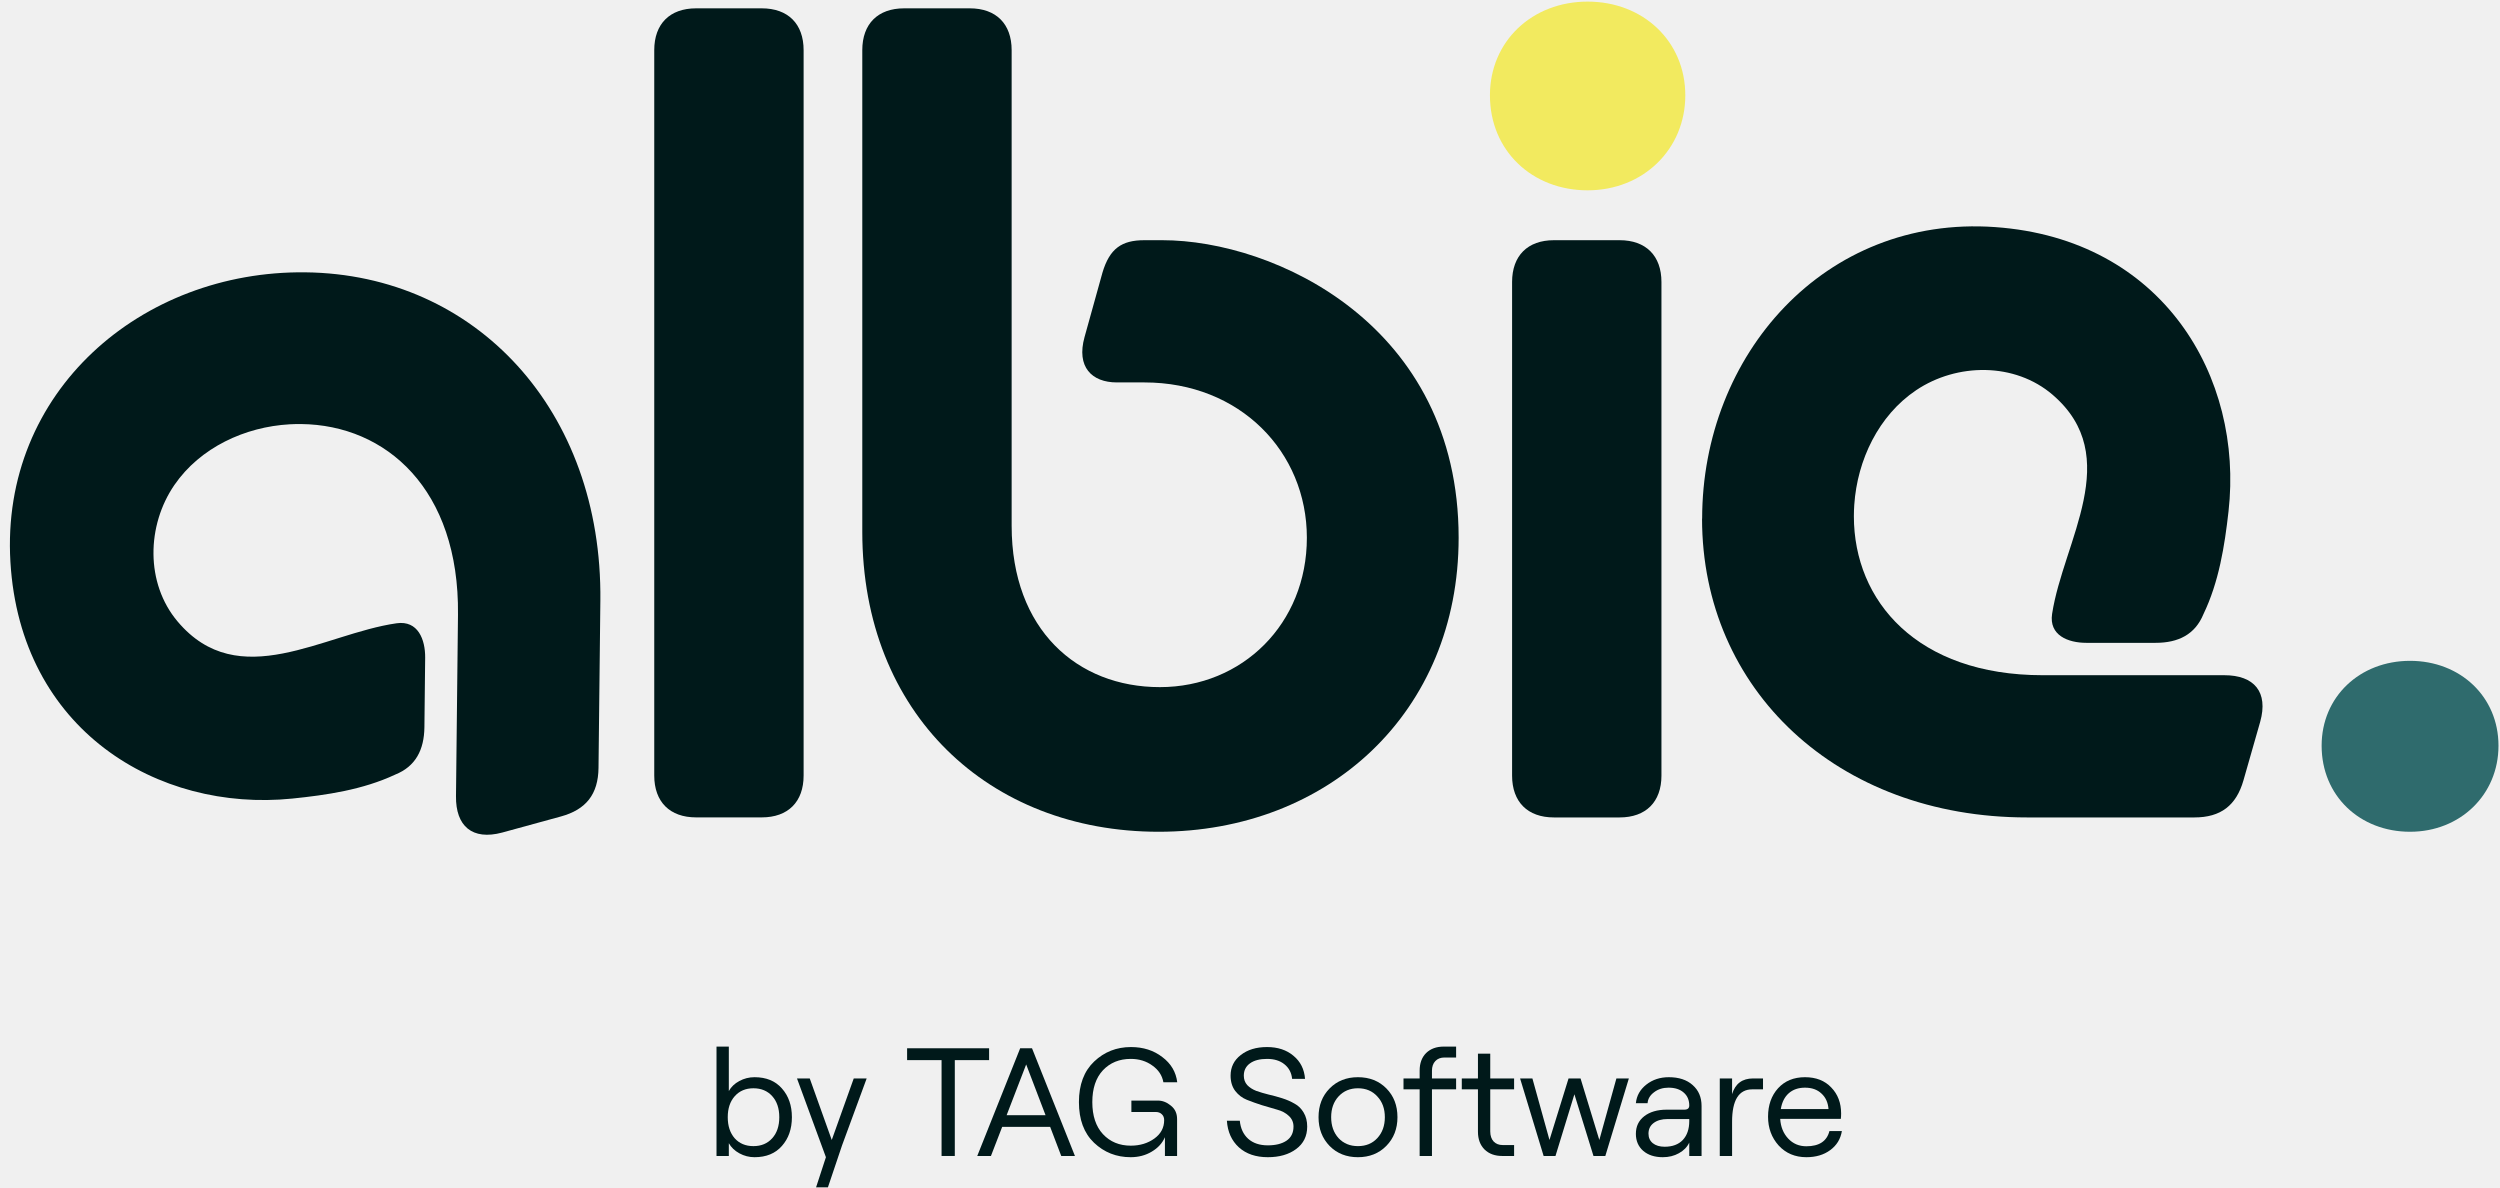
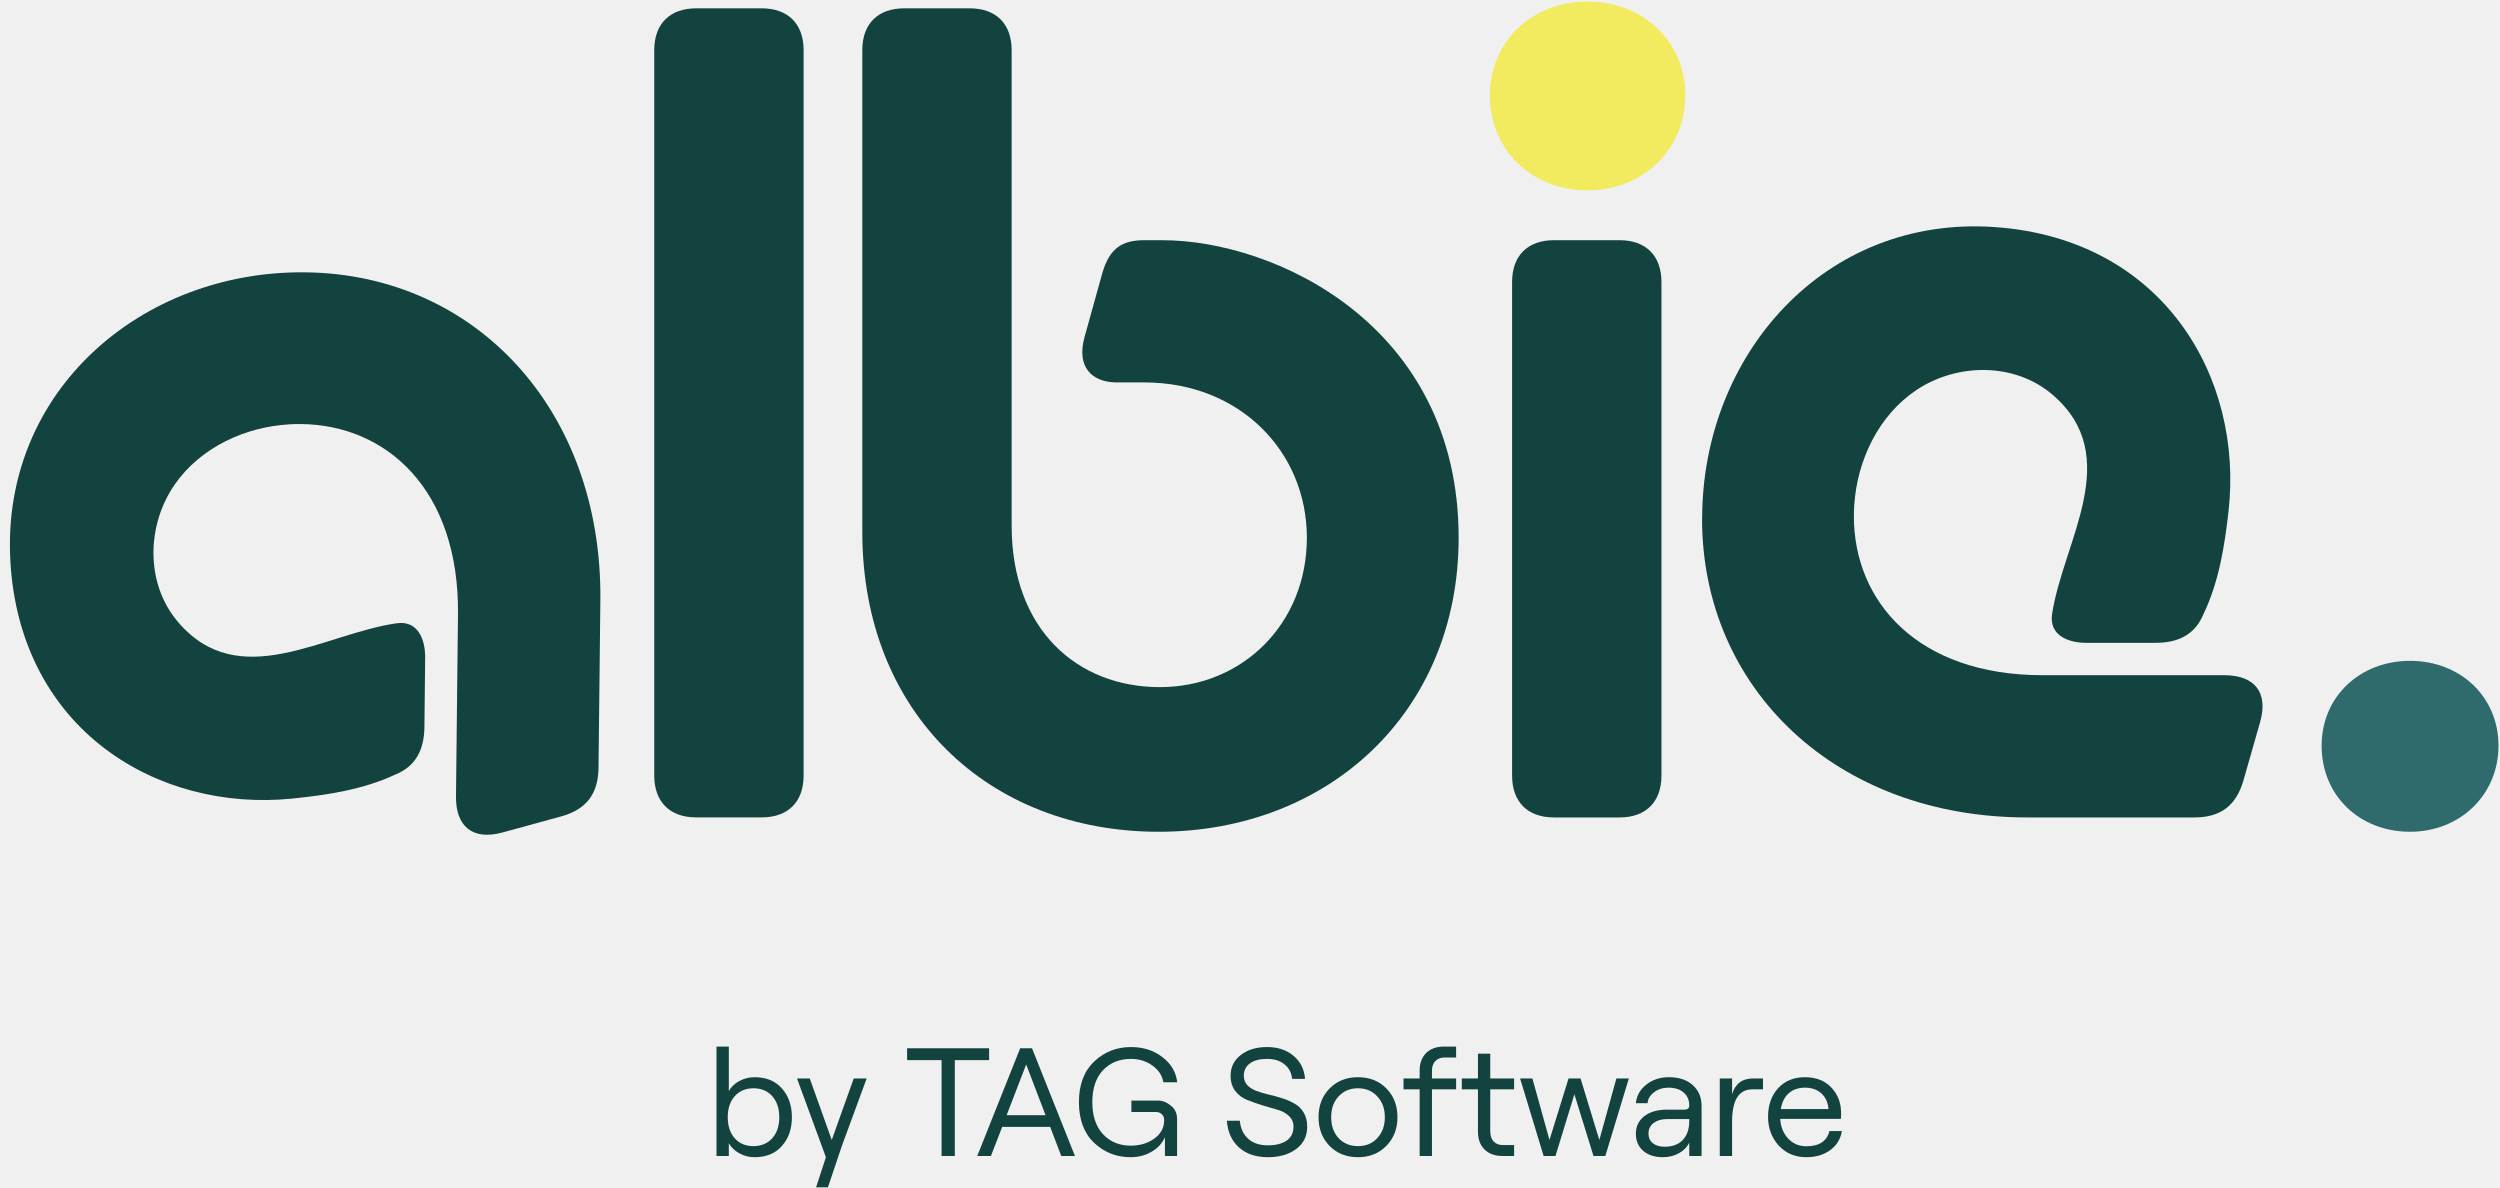
<svg xmlns="http://www.w3.org/2000/svg" width="200" height="95" viewBox="0 0 200 95" fill="none">
  <g clip-path="url(#clip0_7473_31295)">
-     <path d="M48.029 48.049L47.881 61.433C47.856 63.537 46.887 64.767 44.872 65.318L40.175 66.605C37.778 67.249 36.45 66.087 36.479 63.698L36.639 49.167C36.752 39.128 30.88 33.996 24.091 33.924C23.786 33.924 23.48 33.924 23.174 33.944C19.603 34.145 16.015 35.798 13.952 38.798C11.732 42.032 11.623 46.657 14.21 49.722C19.1 55.521 25.893 50.695 31.729 49.862C33.442 49.617 34.029 51.166 34.013 52.621C34.013 52.63 33.953 58.168 33.953 58.168C33.933 59.985 33.249 61.317 31.616 61.968C29.022 63.183 26.13 63.605 23.371 63.887C12.617 64.977 1.629 58.405 0.833 44.952C0.024 31.305 11.322 21.641 24.417 21.786C38.087 21.935 48.198 32.854 48.029 48.053V48.049Z" fill="#00191a" />
-     <path d="M52.34 62.049V4.013C52.34 1.91 53.583 0.667 55.686 0.667H60.943C63.046 0.667 64.289 1.91 64.289 4.013V62.045C64.289 64.148 63.046 65.391 60.943 65.391H55.686C53.583 65.391 52.34 64.148 52.34 62.045V62.049Z" fill="#00191a" />
-     <path d="M72.33 0.667H77.586C79.69 0.667 80.932 1.91 80.932 4.013V42.064C80.932 50.381 86.189 54.97 92.789 54.97C99.389 54.97 104.549 49.903 104.549 43.021C104.549 36.14 99.196 30.594 91.546 30.594H89.346C87.339 30.594 86.096 29.351 86.764 26.962L88.2 21.798C88.775 19.887 89.728 19.216 91.546 19.216H92.982C101.971 19.216 116.691 26.005 116.691 43.021C116.691 56.981 106.27 66.541 92.692 66.541C79.115 66.541 68.983 57.078 68.983 42.543V4.013C68.983 1.91 70.226 0.667 72.33 0.667Z" fill="#00191a" />
-     <path d="M119.913 7.552C119.913 3.727 122.974 0.86 126.891 0.86C130.808 0.86 133.965 3.727 133.965 7.552C133.965 11.566 131.001 14.438 126.891 14.438C122.781 14.438 119.913 11.57 119.913 7.552ZM120.967 62.048V22.562C120.967 20.458 122.21 19.216 124.313 19.216H129.57C131.673 19.216 132.916 20.458 132.916 22.562V62.048C132.916 64.152 131.673 65.395 129.57 65.395H124.313C122.21 65.395 120.967 64.152 120.967 62.048Z" fill="#00191a" />
-     <path d="M136.172 41.493C136.172 28.394 145.957 17.205 159.595 18.166C173.041 19.111 179.492 30.171 178.281 40.914C177.971 43.669 177.517 46.556 176.274 49.134C175.606 50.759 174.267 51.427 172.449 51.427H166.903C165.447 51.427 163.907 50.824 164.168 49.11C165.065 43.283 169.968 36.542 164.221 31.591C161.18 28.973 156.555 29.029 153.297 31.213C150.277 33.24 148.584 36.811 148.342 40.383C148.322 40.688 148.31 40.994 148.31 41.3C148.31 48.089 153.378 54.017 163.416 54.017H177.947C180.336 54.017 181.482 55.356 180.815 57.745L179.476 62.431C178.9 64.438 177.658 65.395 175.554 65.395H162.169C146.967 65.395 136.164 55.163 136.164 41.493H136.172Z" fill="#00191a" />
+     <path d="M48.029 48.049L47.881 61.433C47.856 63.537 46.887 64.767 44.872 65.318L40.175 66.605C37.778 67.249 36.45 66.087 36.479 63.698L36.639 49.167C36.752 39.128 30.88 33.996 24.091 33.924C23.786 33.924 23.48 33.924 23.174 33.944C19.603 34.145 16.015 35.798 13.952 38.798C11.732 42.032 11.623 46.657 14.21 49.722C19.1 55.521 25.893 50.695 31.729 49.862C33.442 49.617 34.029 51.166 34.013 52.621C34.013 52.63 33.953 58.168 33.953 58.168C33.933 59.985 33.249 61.317 31.616 61.968C29.022 63.183 26.13 63.605 23.371 63.887C12.617 64.977 1.629 58.405 0.833 44.952C0.024 31.305 11.322 21.641 24.417 21.786C38.087 21.935 48.198 32.854 48.029 48.053V48.049Z" fill="#12433F" />
+     <path d="M52.34 62.049V4.013C52.34 1.91 53.583 0.667 55.686 0.667H60.943C63.046 0.667 64.289 1.91 64.289 4.013V62.045C64.289 64.148 63.046 65.391 60.943 65.391H55.686C53.583 65.391 52.34 64.148 52.34 62.045V62.049Z" fill="#12433F" />
+     <path d="M72.33 0.667H77.586C79.69 0.667 80.932 1.91 80.932 4.013V42.064C80.932 50.381 86.189 54.97 92.789 54.97C99.389 54.97 104.549 49.903 104.549 43.021C104.549 36.14 99.196 30.594 91.546 30.594H89.346C87.339 30.594 86.096 29.351 86.764 26.962L88.2 21.798C88.775 19.887 89.728 19.216 91.546 19.216H92.982C101.971 19.216 116.691 26.005 116.691 43.021C116.691 56.981 106.27 66.541 92.692 66.541C79.115 66.541 68.983 57.078 68.983 42.543V4.013C68.983 1.91 70.226 0.667 72.33 0.667Z" fill="#12433F" />
+     <path d="M119.913 7.552C119.913 3.727 122.974 0.86 126.891 0.86C130.808 0.86 133.965 3.727 133.965 7.552C133.965 11.566 131.001 14.438 126.891 14.438C122.781 14.438 119.913 11.57 119.913 7.552ZM120.967 62.048V22.562C120.967 20.458 122.21 19.216 124.313 19.216H129.57C131.673 19.216 132.916 20.458 132.916 22.562V62.048C132.916 64.152 131.673 65.395 129.57 65.395H124.313C122.21 65.395 120.967 64.152 120.967 62.048Z" fill="#12433F" />
+     <path d="M136.172 41.493C136.172 28.394 145.957 17.205 159.595 18.166C173.041 19.111 179.492 30.171 178.281 40.914C177.971 43.669 177.517 46.556 176.274 49.134C175.606 50.759 174.267 51.427 172.449 51.427H166.903C165.447 51.427 163.907 50.824 164.168 49.11C165.065 43.283 169.968 36.542 164.221 31.591C161.18 28.973 156.555 29.029 153.297 31.213C150.277 33.24 148.584 36.811 148.342 40.383C148.322 40.688 148.31 40.994 148.31 41.3C148.31 48.089 153.378 54.017 163.416 54.017H177.947C180.336 54.017 181.482 55.356 180.815 57.745L179.476 62.431C178.9 64.438 177.658 65.395 175.554 65.395H162.169C146.967 65.395 136.164 55.163 136.164 41.493H136.172Z" fill="#12433F" />
    <path d="M185.73 59.656C185.73 55.734 188.791 52.867 192.805 52.867C196.819 52.867 199.879 55.734 199.879 59.656C199.879 63.577 196.819 66.541 192.805 66.541C188.791 66.541 185.73 63.673 185.73 59.656Z" fill="#2F6B6D" />
    <path d="M119.195 7.625C119.195 3.297 122.574 0.128 127.01 0.128C131.446 0.128 134.824 3.297 134.824 7.625C134.824 11.952 131.446 15.226 127.01 15.226C122.574 15.226 119.195 12.057 119.195 7.625Z" fill="#F2EA5F" />
-     <path d="M60.361 92.576C59.934 92.576 59.532 92.474 59.155 92.268C58.778 92.063 58.495 91.793 58.306 91.456V92.478H57.321V83.727H58.306V87.284C58.495 86.948 58.774 86.681 59.143 86.484C59.52 86.279 59.926 86.176 60.361 86.176C61.297 86.176 62.027 86.476 62.552 87.075C63.085 87.674 63.352 88.441 63.352 89.376C63.352 90.311 63.085 91.079 62.552 91.678C62.027 92.277 61.297 92.576 60.361 92.576ZM58.774 91.062C59.151 91.481 59.651 91.69 60.275 91.69C60.899 91.69 61.399 91.481 61.776 91.062C62.154 90.644 62.343 90.082 62.343 89.376C62.343 88.671 62.154 88.109 61.776 87.69C61.399 87.272 60.899 87.062 60.275 87.062C59.651 87.062 59.151 87.276 58.774 87.702C58.404 88.121 58.22 88.679 58.22 89.376C58.22 90.073 58.404 90.636 58.774 91.062Z" fill="#00191a" />
-     <path d="M69.334 86.275L67.365 91.628L66.233 94.988H65.285L66.073 92.576L63.759 86.275H64.78L66.54 91.198L68.3 86.275H69.334Z" fill="#00191a" />
-     <path d="M75.325 92.478V84.81H72.568V83.862H79.128V84.81H76.384V92.478H75.325Z" fill="#00191a" />
-     <path d="M84.9 92.478L84.013 90.151H80.174L79.275 92.478H78.18L81.614 83.862H82.561L85.995 92.478H84.9ZM80.53 89.216H83.644L82.094 85.155L80.53 89.216Z" fill="#00191a" />
-     <path d="M90.45 92.576C89.309 92.576 88.333 92.19 87.521 91.419C86.716 90.648 86.314 89.565 86.314 88.17C86.314 86.775 86.721 85.692 87.533 84.921C88.345 84.15 89.326 83.764 90.474 83.764C91.459 83.764 92.296 84.031 92.985 84.564C93.683 85.089 94.08 85.762 94.179 86.582H93.071C92.973 86.032 92.677 85.585 92.185 85.241C91.701 84.888 91.127 84.712 90.462 84.712C89.551 84.712 88.809 85.015 88.234 85.622C87.668 86.229 87.385 87.079 87.385 88.17C87.385 89.261 87.668 90.115 88.234 90.73C88.809 91.345 89.551 91.653 90.462 91.653C91.192 91.653 91.82 91.464 92.345 91.087C92.87 90.709 93.133 90.217 93.133 89.61C93.133 89.413 93.071 89.257 92.948 89.142C92.825 89.019 92.661 88.958 92.456 88.958H90.511V88.047H92.641C93.001 88.047 93.346 88.182 93.674 88.453C94.002 88.716 94.167 89.072 94.167 89.524V92.478H93.194V90.976C92.989 91.452 92.636 91.838 92.136 92.133C91.644 92.428 91.082 92.576 90.45 92.576Z" fill="#00191a" />
-     <path d="M101.425 92.576C100.465 92.576 99.694 92.313 99.111 91.788C98.529 91.255 98.209 90.545 98.151 89.659H99.185C99.243 90.266 99.464 90.746 99.85 91.099C100.244 91.452 100.769 91.628 101.425 91.628C102.049 91.628 102.545 91.505 102.914 91.259C103.292 91.005 103.48 90.627 103.48 90.127C103.48 89.782 103.353 89.495 103.099 89.265C102.853 89.035 102.545 88.871 102.176 88.773C101.807 88.666 101.401 88.547 100.957 88.416C100.523 88.277 100.121 88.133 99.751 87.985C99.382 87.838 99.07 87.6 98.816 87.272C98.57 86.943 98.447 86.537 98.447 86.053C98.447 85.372 98.718 84.822 99.259 84.404C99.801 83.977 100.502 83.764 101.364 83.764C102.225 83.764 102.931 83.998 103.48 84.465C104.038 84.925 104.346 85.54 104.403 86.311H103.37C103.32 85.819 103.115 85.43 102.754 85.142C102.402 84.855 101.938 84.712 101.364 84.712C100.781 84.712 100.326 84.831 99.998 85.069C99.669 85.306 99.505 85.635 99.505 86.053C99.505 86.348 99.595 86.599 99.776 86.804C99.965 87.001 100.207 87.157 100.502 87.272C100.806 87.378 101.138 87.477 101.499 87.567C101.86 87.649 102.221 87.747 102.582 87.862C102.943 87.977 103.271 88.121 103.567 88.293C103.87 88.457 104.112 88.695 104.293 89.007C104.481 89.319 104.576 89.692 104.576 90.127C104.576 90.89 104.28 91.489 103.69 91.924C103.107 92.359 102.352 92.576 101.425 92.576Z" fill="#00191a" />
-     <path d="M110.899 91.678C110.308 92.277 109.553 92.576 108.634 92.576C107.715 92.576 106.96 92.277 106.37 91.678C105.779 91.07 105.483 90.303 105.483 89.376C105.483 88.441 105.779 87.674 106.37 87.075C106.96 86.476 107.715 86.176 108.634 86.176C109.561 86.176 110.32 86.476 110.911 87.075C111.502 87.674 111.797 88.441 111.797 89.376C111.797 90.303 111.498 91.07 110.899 91.678ZM108.634 91.69C109.274 91.69 109.791 91.477 110.185 91.05C110.587 90.615 110.788 90.057 110.788 89.376C110.788 88.695 110.587 88.141 110.185 87.715C109.791 87.28 109.274 87.062 108.634 87.062C108.002 87.062 107.485 87.28 107.083 87.715C106.69 88.141 106.493 88.695 106.493 89.376C106.493 90.057 106.69 90.615 107.083 91.05C107.485 91.477 108.002 91.69 108.634 91.69Z" fill="#00191a" />
-     <path d="M113.572 92.478V87.148H112.28V86.275H113.572V85.647C113.572 85.056 113.745 84.589 114.089 84.244C114.442 83.899 114.914 83.727 115.505 83.727H116.489V84.601H115.554C115.25 84.601 115.008 84.695 114.828 84.884C114.647 85.073 114.557 85.331 114.557 85.659V86.275H116.489V87.148H114.557V92.478H113.572Z" fill="#00191a" />
-     <path d="M118.236 84.293H119.22V86.275H121.128V87.148H119.22V90.508C119.22 90.853 119.311 91.124 119.491 91.321C119.672 91.509 119.914 91.604 120.217 91.604H121.128V92.478H120.18C119.59 92.478 119.118 92.305 118.765 91.961C118.412 91.608 118.236 91.132 118.236 90.533V87.148H116.943V86.275H118.236V84.293Z" fill="#00191a" />
-     <path d="M123.49 92.478L121.607 86.275H122.592L123.958 91.198L125.484 86.275H126.444L127.946 91.198L129.312 86.275H130.309L128.426 92.478H127.478L125.952 87.542L124.438 92.478H123.49Z" fill="#00191a" />
-     <path d="M133.504 86.176C134.308 86.176 134.944 86.385 135.412 86.804C135.888 87.222 136.125 87.78 136.125 88.478V92.478H135.141V91.407C134.977 91.76 134.702 92.043 134.316 92.256C133.939 92.469 133.508 92.576 133.024 92.576C132.376 92.576 131.855 92.408 131.461 92.072C131.067 91.727 130.87 91.272 130.87 90.705C130.87 90.115 131.092 89.647 131.535 89.302C131.986 88.95 132.589 88.773 133.344 88.773H134.747C135.01 88.773 135.141 88.662 135.141 88.441C135.141 88.006 134.993 87.661 134.698 87.407C134.402 87.144 133.996 87.013 133.479 87.013C133.028 87.013 132.642 87.136 132.323 87.382C132.003 87.62 131.83 87.912 131.806 88.256H130.87C130.928 87.657 131.207 87.161 131.707 86.767C132.208 86.373 132.807 86.176 133.504 86.176ZM133.172 91.739C133.795 91.739 134.279 91.559 134.624 91.198C134.969 90.829 135.141 90.324 135.141 89.684V89.524H133.406C132.938 89.524 132.565 89.631 132.286 89.844C132.015 90.049 131.879 90.332 131.879 90.693C131.879 91.013 131.994 91.267 132.224 91.456C132.462 91.645 132.778 91.739 133.172 91.739Z" fill="#00191a" />
-     <path d="M141.041 87.148H140.179C139.104 87.148 138.567 88.014 138.567 89.745V92.478H137.582V86.275H138.567V87.53C138.821 86.693 139.383 86.275 140.253 86.275H141.041V87.148Z" fill="#00191a" />
-     <path d="M146.355 90.484H147.351C147.245 91.124 146.933 91.633 146.416 92.01C145.907 92.387 145.272 92.576 144.509 92.576C143.606 92.576 142.868 92.264 142.293 91.641C141.727 91.009 141.444 90.242 141.444 89.339C141.444 88.412 141.711 87.653 142.244 87.062C142.785 86.472 143.503 86.176 144.398 86.176C145.284 86.176 145.985 86.451 146.502 87.001C147.027 87.542 147.29 88.236 147.29 89.081C147.29 89.253 147.282 89.397 147.265 89.512H142.416C142.457 90.152 142.671 90.677 143.056 91.087C143.442 91.497 143.926 91.702 144.509 91.702C145.534 91.702 146.149 91.296 146.355 90.484ZM144.398 87.013C143.873 87.013 143.442 87.161 143.105 87.456C142.769 87.752 142.556 88.174 142.465 88.724H146.281C146.24 88.199 146.051 87.784 145.715 87.481C145.386 87.169 144.947 87.013 144.398 87.013Z" fill="#00191a" />
+     <path d="M60.361 92.576C59.934 92.576 59.532 92.474 59.155 92.268C58.778 92.063 58.495 91.793 58.306 91.456V92.478H57.321V83.727H58.306V87.284C58.495 86.948 58.774 86.681 59.143 86.484C59.52 86.279 59.926 86.176 60.361 86.176C61.297 86.176 62.027 86.476 62.552 87.075C63.085 87.674 63.352 88.441 63.352 89.376C63.352 90.311 63.085 91.079 62.552 91.678C62.027 92.277 61.297 92.576 60.361 92.576ZM58.774 91.062C59.151 91.481 59.651 91.69 60.275 91.69C60.899 91.69 61.399 91.481 61.776 91.062C62.154 90.644 62.343 90.082 62.343 89.376C62.343 88.671 62.154 88.109 61.776 87.69C61.399 87.272 60.899 87.062 60.275 87.062C59.651 87.062 59.151 87.276 58.774 87.702C58.404 88.121 58.22 88.679 58.22 89.376C58.22 90.073 58.404 90.636 58.774 91.062Z" fill="#12433F" />
+     <path d="M69.334 86.275L67.365 91.628L66.233 94.988H65.285L66.073 92.576L63.759 86.275H64.78L66.54 91.198L68.3 86.275H69.334Z" fill="#12433F" />
+     <path d="M75.325 92.478V84.81H72.568V83.862H79.128V84.81H76.384V92.478H75.325Z" fill="#12433F" />
+     <path d="M84.9 92.478L84.013 90.151H80.174L79.275 92.478H78.18L81.614 83.862H82.561L85.995 92.478H84.9ZM80.53 89.216H83.644L82.094 85.155L80.53 89.216Z" fill="#12433F" />
+     <path d="M90.45 92.576C89.309 92.576 88.333 92.19 87.521 91.419C86.716 90.648 86.314 89.565 86.314 88.17C86.314 86.775 86.721 85.692 87.533 84.921C88.345 84.15 89.326 83.764 90.474 83.764C91.459 83.764 92.296 84.031 92.985 84.564C93.683 85.089 94.08 85.762 94.179 86.582H93.071C92.973 86.032 92.677 85.585 92.185 85.241C91.701 84.888 91.127 84.712 90.462 84.712C89.551 84.712 88.809 85.015 88.234 85.622C87.668 86.229 87.385 87.079 87.385 88.17C87.385 89.261 87.668 90.115 88.234 90.73C88.809 91.345 89.551 91.653 90.462 91.653C91.192 91.653 91.82 91.464 92.345 91.087C92.87 90.709 93.133 90.217 93.133 89.61C93.133 89.413 93.071 89.257 92.948 89.142C92.825 89.019 92.661 88.958 92.456 88.958H90.511V88.047H92.641C93.001 88.047 93.346 88.182 93.674 88.453C94.002 88.716 94.167 89.072 94.167 89.524V92.478H93.194V90.976C92.989 91.452 92.636 91.838 92.136 92.133C91.644 92.428 91.082 92.576 90.45 92.576Z" fill="#12433F" />
+     <path d="M101.425 92.576C100.465 92.576 99.694 92.313 99.111 91.788C98.529 91.255 98.209 90.545 98.151 89.659H99.185C99.243 90.266 99.464 90.746 99.85 91.099C100.244 91.452 100.769 91.628 101.425 91.628C102.049 91.628 102.545 91.505 102.914 91.259C103.292 91.005 103.48 90.627 103.48 90.127C103.48 89.782 103.353 89.495 103.099 89.265C102.853 89.035 102.545 88.871 102.176 88.773C101.807 88.666 101.401 88.547 100.957 88.416C100.523 88.277 100.121 88.133 99.751 87.985C99.382 87.838 99.07 87.6 98.816 87.272C98.57 86.943 98.447 86.537 98.447 86.053C98.447 85.372 98.718 84.822 99.259 84.404C99.801 83.977 100.502 83.764 101.364 83.764C102.225 83.764 102.931 83.998 103.48 84.465C104.038 84.925 104.346 85.54 104.403 86.311H103.37C103.32 85.819 103.115 85.43 102.754 85.142C102.402 84.855 101.938 84.712 101.364 84.712C100.781 84.712 100.326 84.831 99.998 85.069C99.669 85.306 99.505 85.635 99.505 86.053C99.505 86.348 99.595 86.599 99.776 86.804C99.965 87.001 100.207 87.157 100.502 87.272C100.806 87.378 101.138 87.477 101.499 87.567C101.86 87.649 102.221 87.747 102.582 87.862C102.943 87.977 103.271 88.121 103.567 88.293C103.87 88.457 104.112 88.695 104.293 89.007C104.481 89.319 104.576 89.692 104.576 90.127C104.576 90.89 104.28 91.489 103.69 91.924C103.107 92.359 102.352 92.576 101.425 92.576Z" fill="#12433F" />
+     <path d="M110.899 91.678C110.308 92.277 109.553 92.576 108.634 92.576C107.715 92.576 106.96 92.277 106.37 91.678C105.779 91.07 105.483 90.303 105.483 89.376C105.483 88.441 105.779 87.674 106.37 87.075C106.96 86.476 107.715 86.176 108.634 86.176C109.561 86.176 110.32 86.476 110.911 87.075C111.502 87.674 111.797 88.441 111.797 89.376C111.797 90.303 111.498 91.07 110.899 91.678ZM108.634 91.69C109.274 91.69 109.791 91.477 110.185 91.05C110.587 90.615 110.788 90.057 110.788 89.376C110.788 88.695 110.587 88.141 110.185 87.715C109.791 87.28 109.274 87.062 108.634 87.062C108.002 87.062 107.485 87.28 107.083 87.715C106.69 88.141 106.493 88.695 106.493 89.376C106.493 90.057 106.69 90.615 107.083 91.05C107.485 91.477 108.002 91.69 108.634 91.69Z" fill="#12433F" />
+     <path d="M113.572 92.478V87.148H112.28V86.275H113.572V85.647C113.572 85.056 113.745 84.589 114.089 84.244C114.442 83.899 114.914 83.727 115.505 83.727H116.489V84.601H115.554C115.25 84.601 115.008 84.695 114.828 84.884C114.647 85.073 114.557 85.331 114.557 85.659V86.275H116.489V87.148H114.557V92.478H113.572Z" fill="#12433F" />
+     <path d="M118.236 84.293H119.22V86.275H121.128V87.148H119.22V90.508C119.22 90.853 119.311 91.124 119.491 91.321C119.672 91.509 119.914 91.604 120.217 91.604H121.128V92.478H120.18C119.59 92.478 119.118 92.305 118.765 91.961C118.412 91.608 118.236 91.132 118.236 90.533V87.148H116.943V86.275H118.236V84.293Z" fill="#12433F" />
+     <path d="M123.49 92.478L121.607 86.275H122.592L123.958 91.198L125.484 86.275H126.444L127.946 91.198L129.312 86.275H130.309L128.426 92.478H127.478L125.952 87.542L124.438 92.478H123.49Z" fill="#12433F" />
+     <path d="M133.504 86.176C134.308 86.176 134.944 86.385 135.412 86.804C135.888 87.222 136.125 87.78 136.125 88.478V92.478H135.141V91.407C134.977 91.76 134.702 92.043 134.316 92.256C133.939 92.469 133.508 92.576 133.024 92.576C132.376 92.576 131.855 92.408 131.461 92.072C131.067 91.727 130.87 91.272 130.87 90.705C130.87 90.115 131.092 89.647 131.535 89.302C131.986 88.95 132.589 88.773 133.344 88.773H134.747C135.01 88.773 135.141 88.662 135.141 88.441C135.141 88.006 134.993 87.661 134.698 87.407C134.402 87.144 133.996 87.013 133.479 87.013C133.028 87.013 132.642 87.136 132.323 87.382C132.003 87.62 131.83 87.912 131.806 88.256H130.87C130.928 87.657 131.207 87.161 131.707 86.767C132.208 86.373 132.807 86.176 133.504 86.176ZM133.172 91.739C133.795 91.739 134.279 91.559 134.624 91.198C134.969 90.829 135.141 90.324 135.141 89.684V89.524H133.406C132.938 89.524 132.565 89.631 132.286 89.844C132.015 90.049 131.879 90.332 131.879 90.693C131.879 91.013 131.994 91.267 132.224 91.456C132.462 91.645 132.778 91.739 133.172 91.739Z" fill="#12433F" />
+     <path d="M141.041 87.148H140.179C139.104 87.148 138.567 88.014 138.567 89.745V92.478H137.582V86.275H138.567V87.53C138.821 86.693 139.383 86.275 140.253 86.275H141.041V87.148Z" fill="#12433F" />
+     <path d="M146.355 90.484H147.351C147.245 91.124 146.933 91.633 146.416 92.01C145.907 92.387 145.272 92.576 144.509 92.576C143.606 92.576 142.868 92.264 142.293 91.641C141.727 91.009 141.444 90.242 141.444 89.339C141.444 88.412 141.711 87.653 142.244 87.062C142.785 86.472 143.503 86.176 144.398 86.176C145.284 86.176 145.985 86.451 146.502 87.001C147.027 87.542 147.29 88.236 147.29 89.081C147.29 89.253 147.282 89.397 147.265 89.512H142.416C142.457 90.152 142.671 90.677 143.056 91.087C143.442 91.497 143.926 91.702 144.509 91.702C145.534 91.702 146.149 91.296 146.355 90.484ZM144.398 87.013C143.873 87.013 143.442 87.161 143.105 87.456C142.769 87.752 142.556 88.174 142.465 88.724H146.281C146.24 88.199 146.051 87.784 145.715 87.481C145.386 87.169 144.947 87.013 144.398 87.013Z" fill="#12433F" />
  </g>
  <defs>
    <clipPath id="clip0_7473_31295">
      <rect width="200" height="95" fill="white" />
    </clipPath>
  </defs>
</svg>
